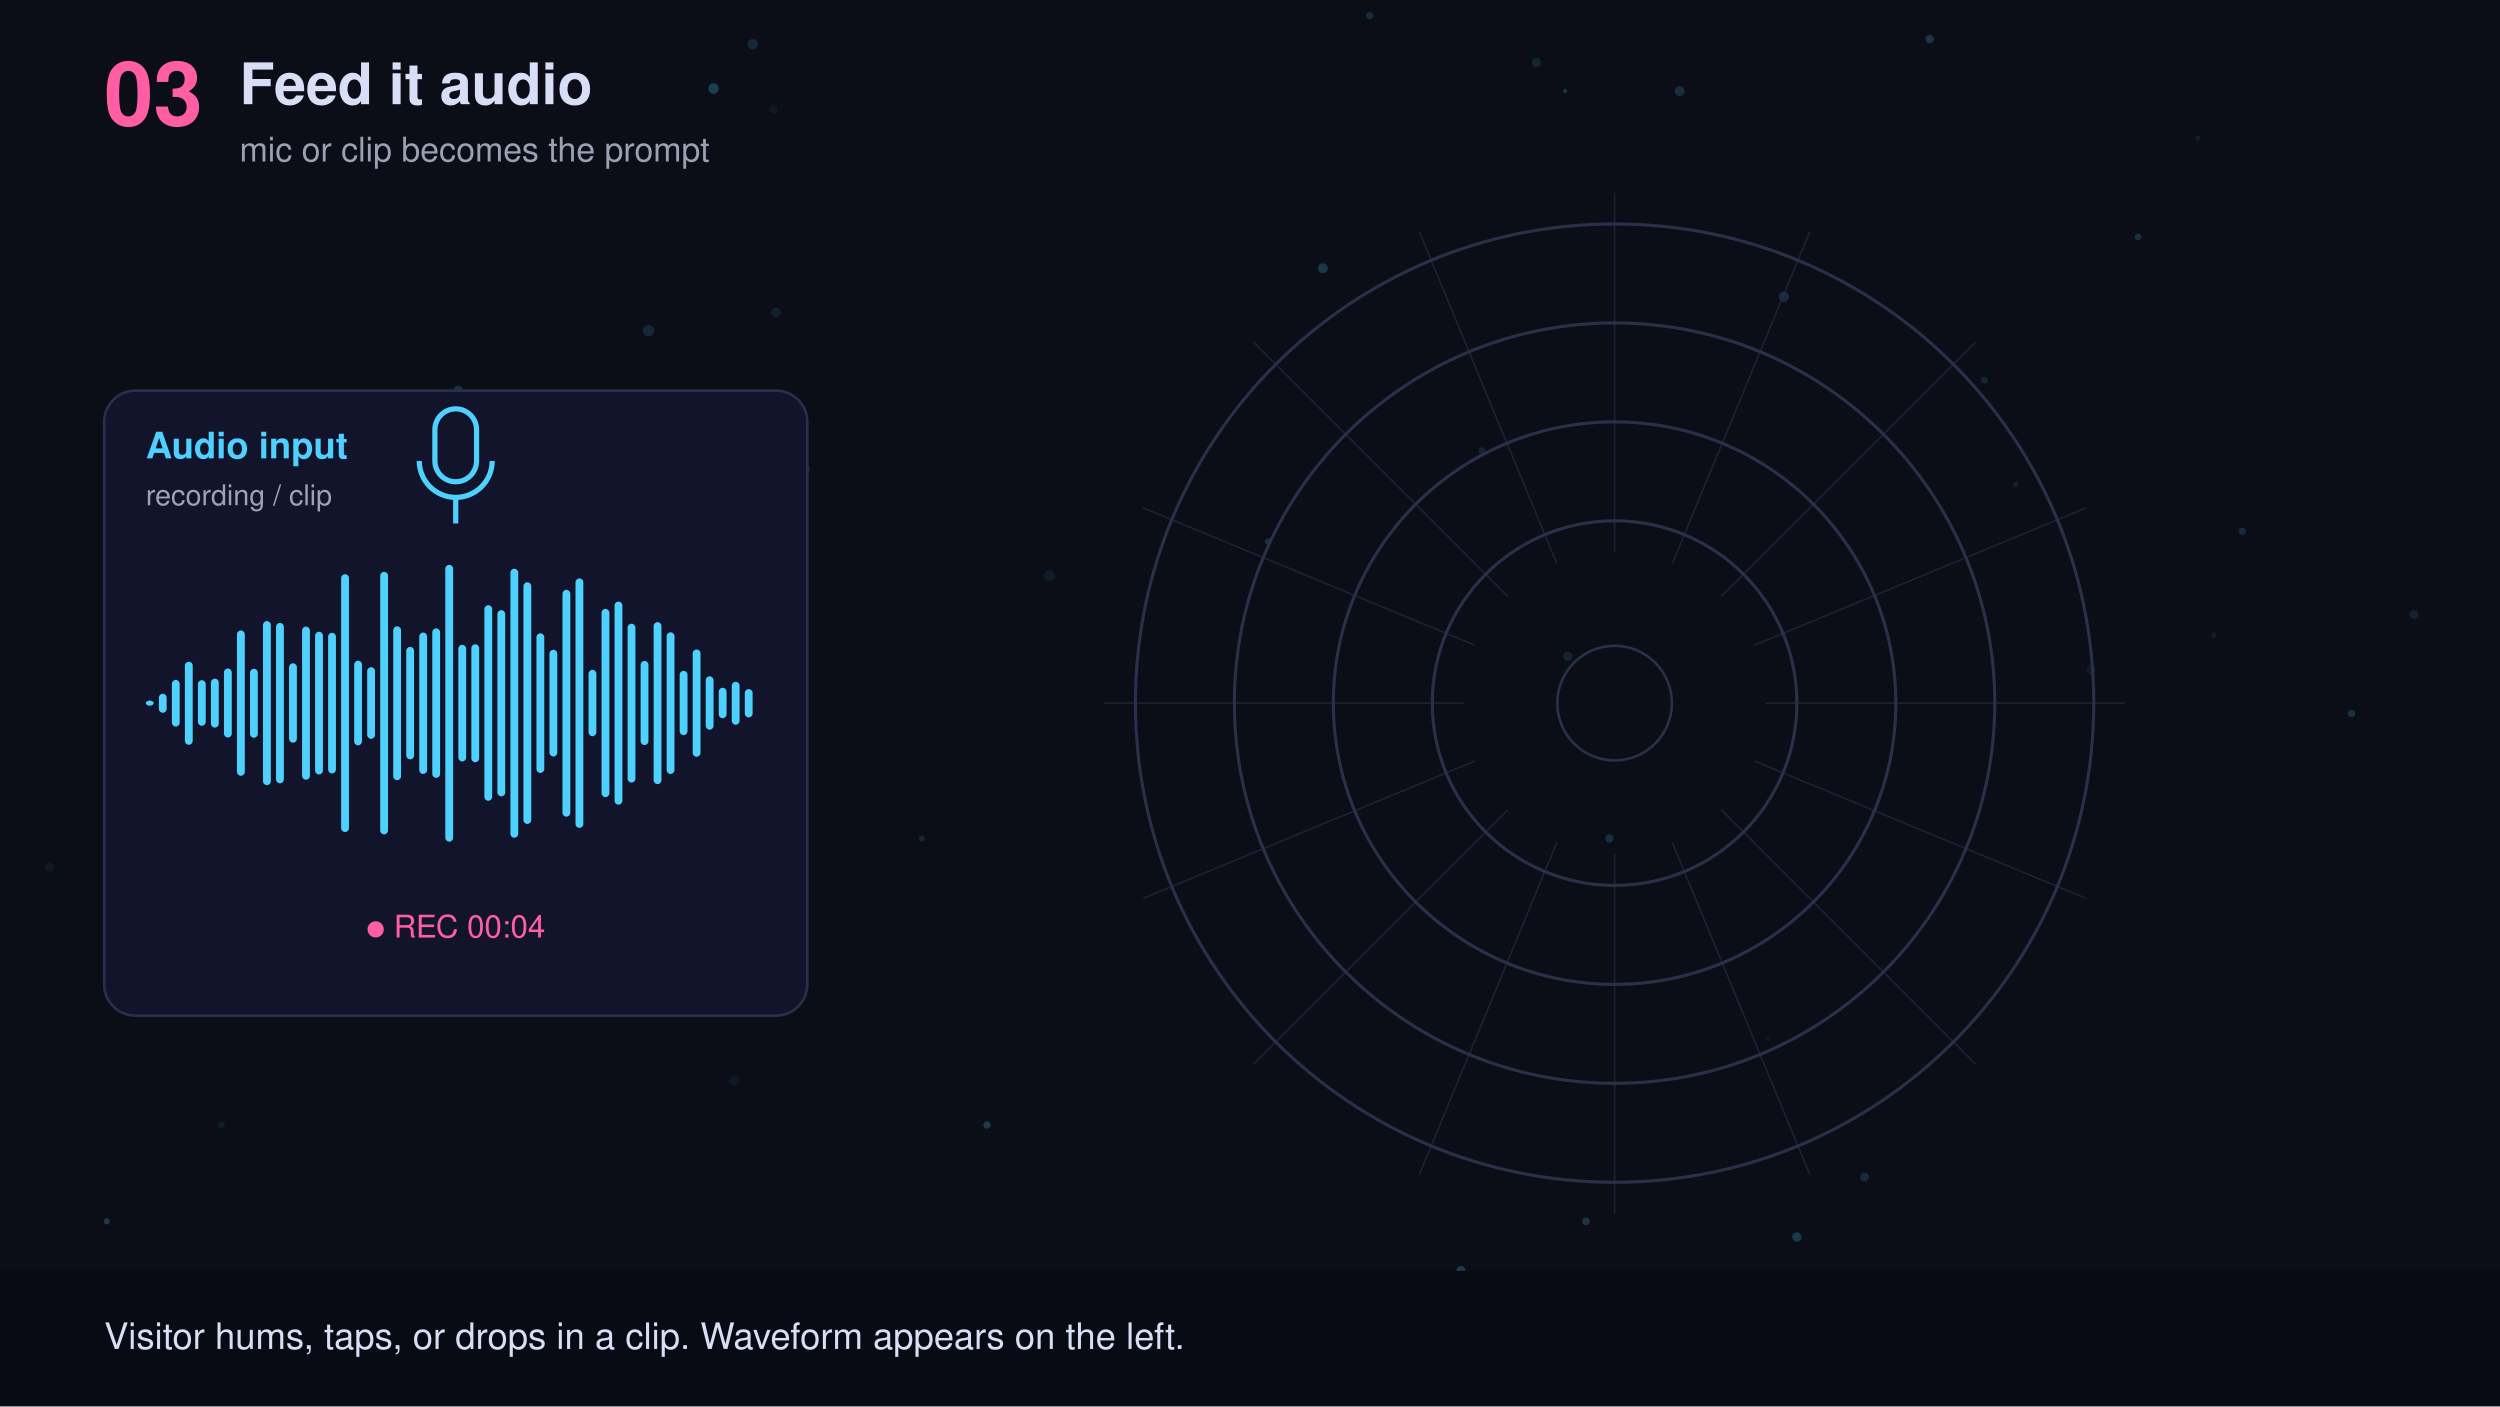
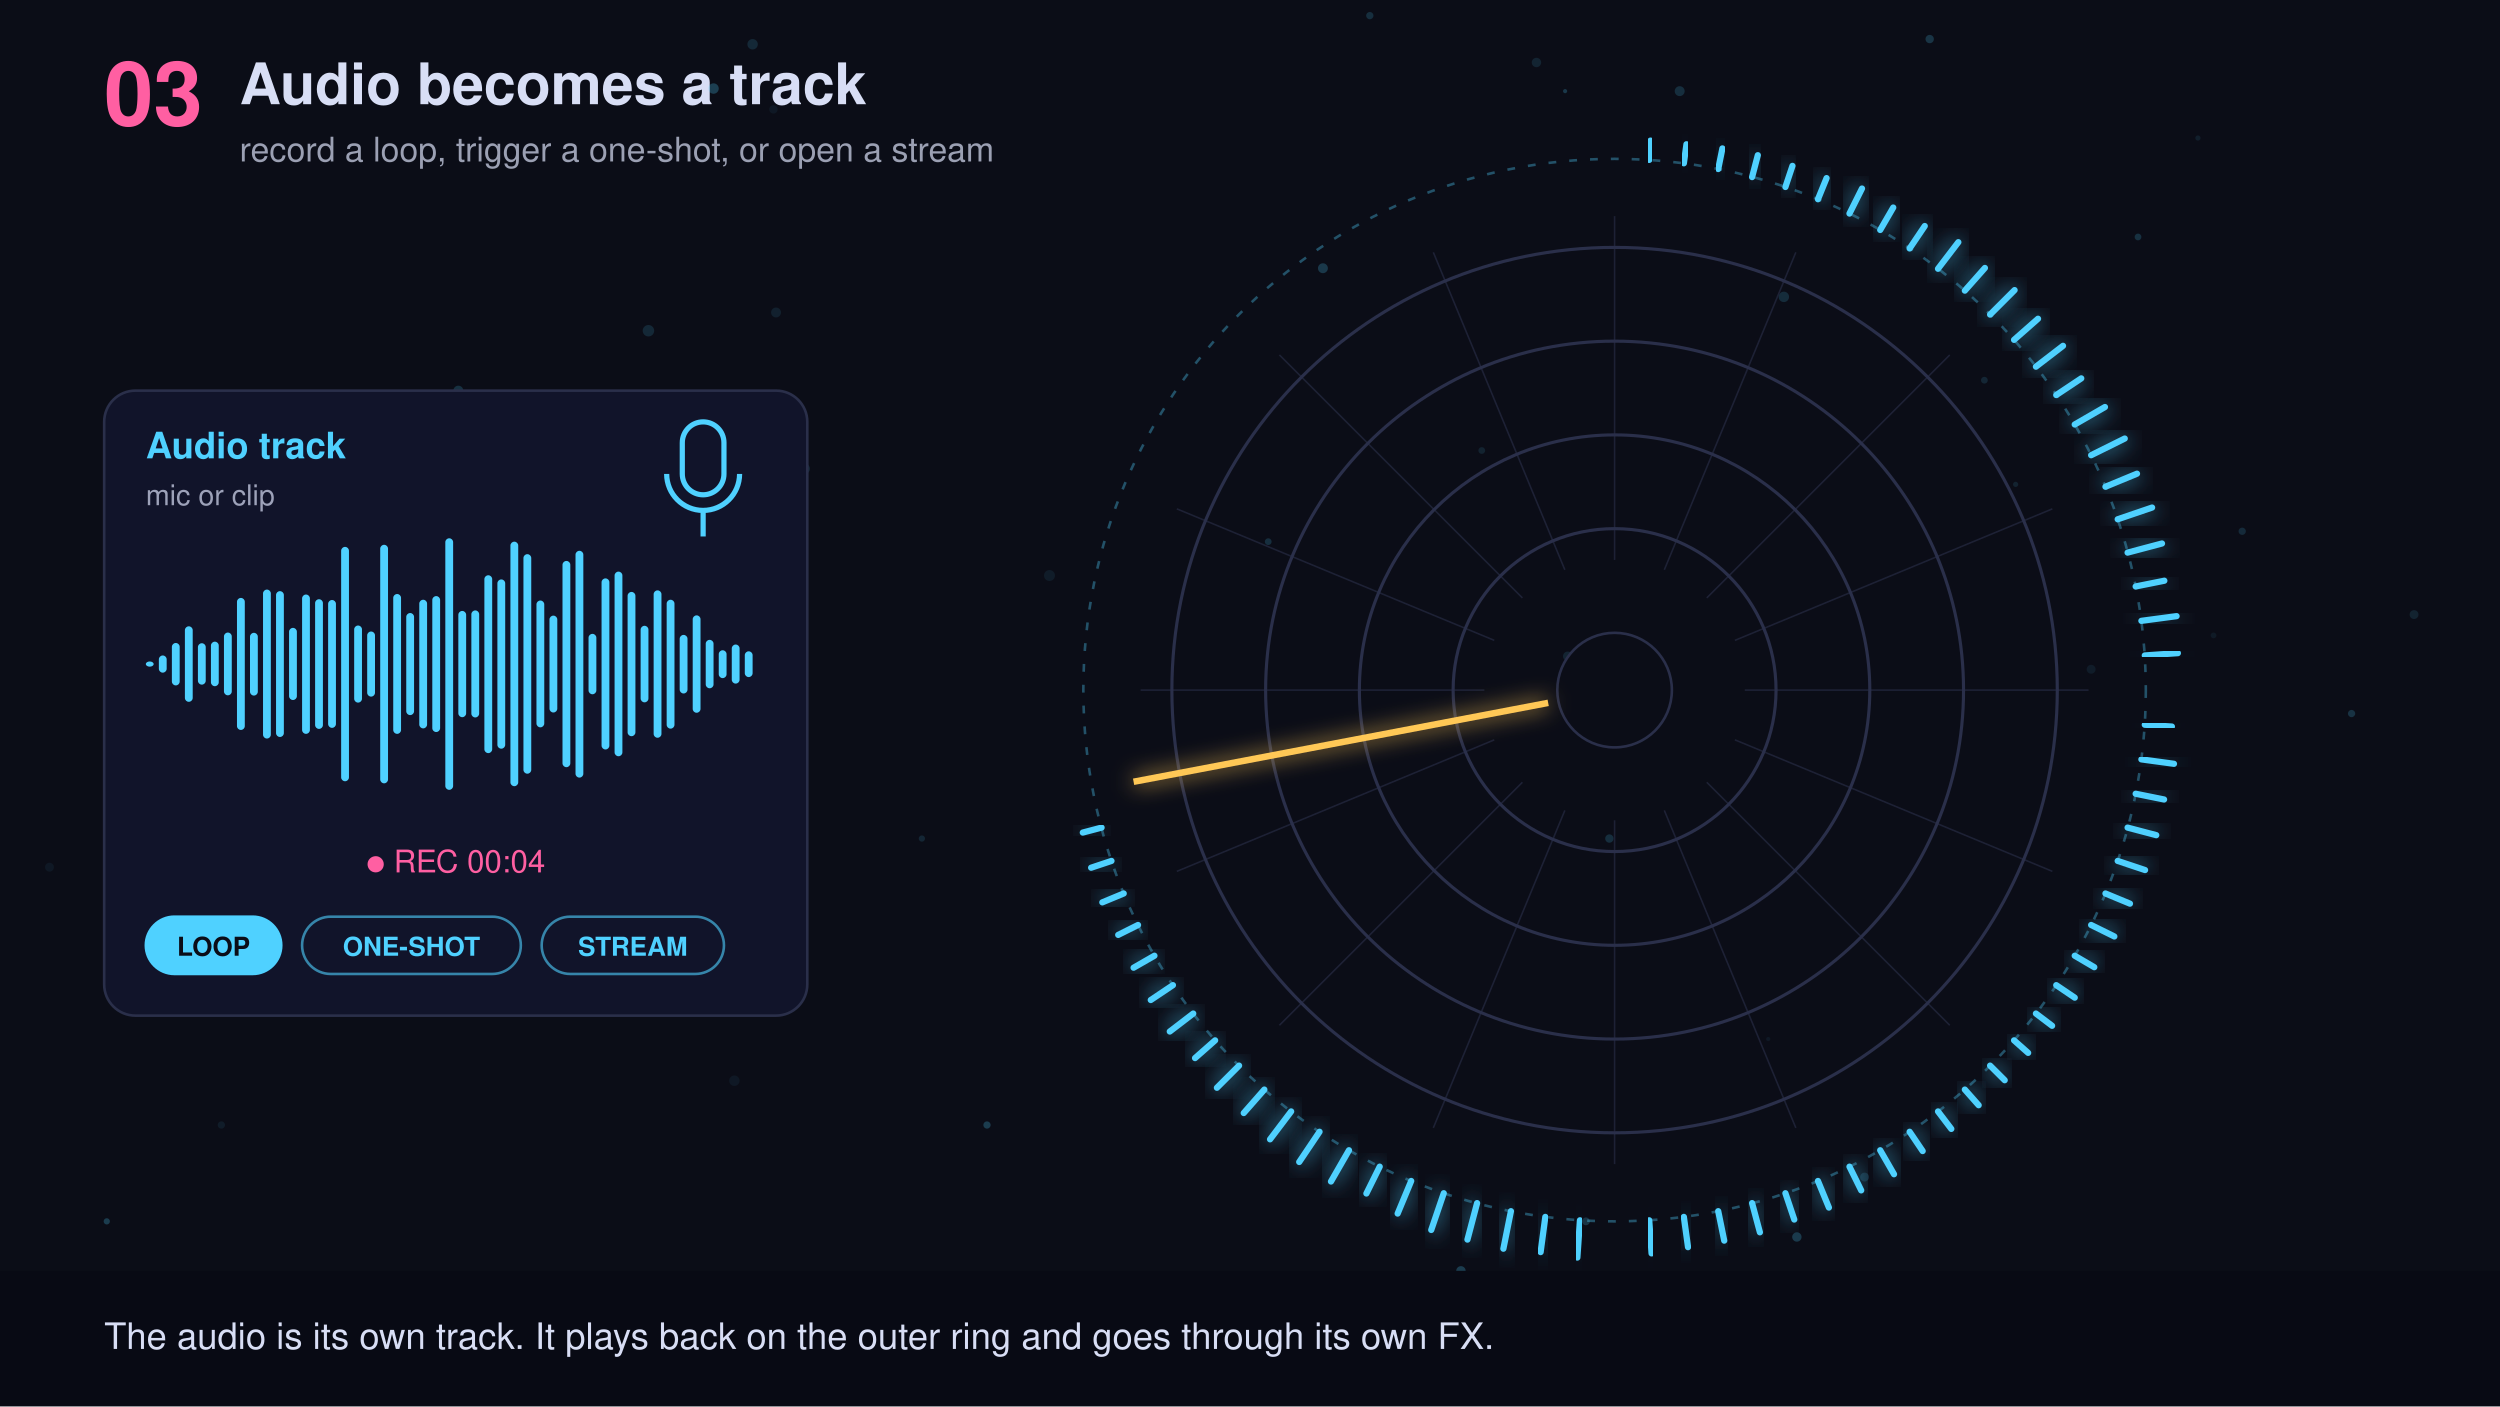
<svg xmlns="http://www.w3.org/2000/svg" viewBox="0 0 960 540" font-family="Helvetica, Arial, sans-serif">
  <defs>
    <filter id="g" x="-50%" y="-50%" width="200%" height="200%">
      <feGaussianBlur stdDeviation="4" result="b" />
      <feMerge>
        <feMergeNode in="b" />
        <feMergeNode in="SourceGraphic" />
      </feMerge>
    </filter>
    <marker id="a" markerWidth="8" markerHeight="8" refX="6" refY="4" orient="auto">
      <path d="M0,0 L8,4 L0,8 z" fill="#d8def5" />
    </marker>
  </defs>
  <rect width="960" height="540" fill="#0b0d17" />
  <text x="40" y="48" font-size="34" fill="#ff5fa2" text-anchor="start" font-weight="bold" opacity="1">03</text>
-   <text x="92" y="40" font-size="22" fill="#d8def5" text-anchor="start" font-weight="bold" opacity="1">Feed it audio</text>
-   <text x="92" y="62" font-size="13" fill="#d8def5" text-anchor="start" font-weight="normal" opacity="0.7">mic or clip becomes the prompt</text>
+   <text x="92" y="40" font-size="22" fill="#d8def5" text-anchor="start" font-weight="bold" opacity="1">Audio becomes a track</text>
+   <text x="92" y="62" font-size="13" fill="#d8def5" text-anchor="start" font-weight="normal" opacity="0.7">record a loop, trigger a one-shot, or open a stream</text>
  <circle cx="228" cy="294" r="1.3" fill="#4fd1ff" opacity="0.17" />
  <circle cx="601" cy="35" r="0.8" fill="#4fd1ff" opacity="0.22" />
  <circle cx="249" cy="127" r="2.2" fill="#4fd1ff" opacity="0.14" />
  <circle cx="803" cy="257" r="1.7" fill="#4fd1ff" opacity="0.08" />
  <circle cx="609" cy="469" r="1.5" fill="#4fd1ff" opacity="0.20" />
  <circle cx="645" cy="35" r="1.9" fill="#4fd1ff" opacity="0.17" />
  <circle cx="289" cy="17" r="2.0" fill="#4fd1ff" opacity="0.14" />
  <circle cx="690" cy="475" r="1.8" fill="#4fd1ff" opacity="0.23" />
  <circle cx="379" cy="432" r="1.4" fill="#4fd1ff" opacity="0.24" />
  <circle cx="844" cy="53" r="1.0" fill="#4fd1ff" opacity="0.09" />
  <circle cx="927" cy="236" r="1.7" fill="#4fd1ff" opacity="0.11" />
  <circle cx="487" cy="208" r="1.3" fill="#4fd1ff" opacity="0.17" />
  <circle cx="561" cy="488" r="1.8" fill="#4fd1ff" opacity="0.24" />
  <circle cx="822" cy="535" r="1.7" fill="#4fd1ff" opacity="0.08" />
  <circle cx="826" cy="521" r="2.1" fill="#4fd1ff" opacity="0.16" />
  <circle cx="685" cy="114" r="2.0" fill="#4fd1ff" opacity="0.16" />
  <circle cx="274" cy="34" r="2.0" fill="#4fd1ff" opacity="0.25" />
  <circle cx="85" cy="432" r="1.4" fill="#4fd1ff" opacity="0.08" />
  <circle cx="282" cy="415" r="2.0" fill="#4fd1ff" opacity="0.06" />
  <circle cx="590" cy="24" r="1.8" fill="#4fd1ff" opacity="0.12" />
  <circle cx="846" cy="530" r="1.5" fill="#4fd1ff" opacity="0.25" />
  <circle cx="297" cy="42" r="1.6" fill="#4fd1ff" opacity="0.06" />
  <circle cx="189" cy="220" r="1.7" fill="#4fd1ff" opacity="0.08" />
  <circle cx="41" cy="469" r="1.2" fill="#4fd1ff" opacity="0.24" />
  <circle cx="861" cy="204" r="1.4" fill="#4fd1ff" opacity="0.15" />
  <circle cx="618" cy="322" r="1.6" fill="#4fd1ff" opacity="0.17" />
  <circle cx="903" cy="274" r="1.4" fill="#4fd1ff" opacity="0.19" />
  <circle cx="228" cy="163" r="2.2" fill="#4fd1ff" opacity="0.15" />
  <circle cx="526" cy="6" r="1.4" fill="#4fd1ff" opacity="0.17" />
  <circle cx="19" cy="333" r="1.7" fill="#4fd1ff" opacity="0.06" />
  <circle cx="602" cy="252" r="1.8" fill="#4fd1ff" opacity="0.12" />
  <circle cx="679" cy="399" r="0.8" fill="#4fd1ff" opacity="0.06" />
  <circle cx="649" cy="520" r="1.2" fill="#4fd1ff" opacity="0.14" />
  <circle cx="569" cy="173" r="1.3" fill="#4fd1ff" opacity="0.11" />
  <circle cx="354" cy="322" r="1.2" fill="#4fd1ff" opacity="0.13" />
  <circle cx="741" cy="15" r="1.6" fill="#4fd1ff" opacity="0.20" />
  <circle cx="298" cy="120" r="1.9" fill="#4fd1ff" opacity="0.10" />
  <circle cx="180" cy="235" r="1.8" fill="#4fd1ff" opacity="0.07" />
  <circle cx="309" cy="180" r="2.0" fill="#4fd1ff" opacity="0.14" />
  <circle cx="821" cy="91" r="1.3" fill="#4fd1ff" opacity="0.18" />
  <circle cx="850" cy="244" r="1.1" fill="#4fd1ff" opacity="0.07" />
  <circle cx="508" cy="103" r="1.9" fill="#4fd1ff" opacity="0.22" />
  <circle cx="176" cy="150" r="1.9" fill="#4fd1ff" opacity="0.18" />
  <circle cx="774" cy="186" r="1.0" fill="#4fd1ff" opacity="0.11" />
  <circle cx="762" cy="146" r="1.3" fill="#4fd1ff" opacity="0.13" />
  <circle cx="403" cy="221" r="2.1" fill="#4fd1ff" opacity="0.08" />
  <circle cx="4" cy="509" r="2.0" fill="#4fd1ff" opacity="0.25" />
  <circle cx="417" cy="513" r="2.1" fill="#4fd1ff" opacity="0.09" />
  <circle cx="716" cy="452" r="1.7" fill="#4fd1ff" opacity="0.15" />
  <circle cx="277" cy="184" r="1.1" fill="#4fd1ff" opacity="0.06" />
-   <circle cx="620" cy="270" r="70" fill="none" stroke="#2a2f4a" stroke-width="1.2" opacity="1" />
-   <circle cx="620" cy="270" r="108" fill="none" stroke="#2a2f4a" stroke-width="1.2" opacity="1" />
-   <circle cx="620" cy="270" r="146" fill="none" stroke="#2a2f4a" stroke-width="1.2" opacity="1" />
-   <circle cx="620" cy="270" r="184" fill="none" stroke="#2a2f4a" stroke-width="1.2" opacity="1" />
-   <line x1="620.0" y1="212.0" x2="620.0" y2="74.0" stroke="#2a2f4a" stroke-width="0.6" opacity="0.6" />
-   <line x1="642.2" y1="216.4" x2="695.0" y2="88.9" stroke="#2a2f4a" stroke-width="0.6" opacity="0.6" />
-   <line x1="661.0" y1="229.0" x2="758.6" y2="131.4" stroke="#2a2f4a" stroke-width="0.6" opacity="0.6" />
-   <line x1="673.6" y1="247.8" x2="801.1" y2="195.0" stroke="#2a2f4a" stroke-width="0.6" opacity="0.6" />
-   <line x1="678.0" y1="270.0" x2="816.0" y2="270.0" stroke="#2a2f4a" stroke-width="0.6" opacity="0.6" />
-   <line x1="673.6" y1="292.2" x2="801.1" y2="345.0" stroke="#2a2f4a" stroke-width="0.6" opacity="0.6" />
-   <line x1="661.0" y1="311.0" x2="758.6" y2="408.6" stroke="#2a2f4a" stroke-width="0.6" opacity="0.6" />
-   <line x1="642.2" y1="323.6" x2="695.0" y2="451.1" stroke="#2a2f4a" stroke-width="0.6" opacity="0.6" />
-   <line x1="620.0" y1="328.0" x2="620.0" y2="466.0" stroke="#2a2f4a" stroke-width="0.6" opacity="0.6" />
-   <line x1="597.8" y1="323.6" x2="545.0" y2="451.1" stroke="#2a2f4a" stroke-width="0.6" opacity="0.6" />
-   <line x1="579.0" y1="311.0" x2="481.4" y2="408.6" stroke="#2a2f4a" stroke-width="0.6" opacity="0.6" />
-   <line x1="566.4" y1="292.2" x2="438.9" y2="345.0" stroke="#2a2f4a" stroke-width="0.6" opacity="0.6" />
-   <line x1="562.0" y1="270.0" x2="424.0" y2="270.0" stroke="#2a2f4a" stroke-width="0.6" opacity="0.6" />
-   <line x1="566.4" y1="247.8" x2="438.9" y2="195.0" stroke="#2a2f4a" stroke-width="0.6" opacity="0.6" />
-   <line x1="579.0" y1="229.0" x2="481.4" y2="131.4" stroke="#2a2f4a" stroke-width="0.6" opacity="0.6" />
-   <line x1="597.8" y1="216.4" x2="545.0" y2="88.9" stroke="#2a2f4a" stroke-width="0.6" opacity="0.6" />
-   <circle cx="620" cy="270" r="22" fill="#0b0d17" stroke="#2a2f4a" />
+   <circle cx="620" cy="265" r="62" fill="none" stroke="#2a2f4a" stroke-width="1.2" opacity="1" />
+   <circle cx="620" cy="265" r="98" fill="none" stroke="#2a2f4a" stroke-width="1.2" opacity="1" />
+   <circle cx="620" cy="265" r="134" fill="none" stroke="#2a2f4a" stroke-width="1.2" opacity="1" />
+   <circle cx="620" cy="265" r="170" fill="none" stroke="#2a2f4a" stroke-width="1.2" opacity="1" />
+   <line x1="620.0" y1="215.0" x2="620.0" y2="83.0" stroke="#2a2f4a" stroke-width="0.6" opacity="0.6" />
+   <line x1="639.1" y1="218.8" x2="689.6" y2="96.9" stroke="#2a2f4a" stroke-width="0.6" opacity="0.6" />
+   <line x1="655.4" y1="229.6" x2="748.7" y2="136.3" stroke="#2a2f4a" stroke-width="0.6" opacity="0.6" />
+   <line x1="666.2" y1="245.9" x2="788.1" y2="195.4" stroke="#2a2f4a" stroke-width="0.6" opacity="0.6" />
+   <line x1="670.0" y1="265.0" x2="802.0" y2="265.0" stroke="#2a2f4a" stroke-width="0.6" opacity="0.6" />
+   <line x1="666.2" y1="284.1" x2="788.1" y2="334.6" stroke="#2a2f4a" stroke-width="0.6" opacity="0.6" />
+   <line x1="655.4" y1="300.4" x2="748.7" y2="393.7" stroke="#2a2f4a" stroke-width="0.6" opacity="0.6" />
+   <line x1="639.1" y1="311.2" x2="689.6" y2="433.1" stroke="#2a2f4a" stroke-width="0.6" opacity="0.6" />
+   <line x1="620.0" y1="315.0" x2="620.0" y2="447.0" stroke="#2a2f4a" stroke-width="0.6" opacity="0.6" />
+   <line x1="600.9" y1="311.2" x2="550.4" y2="433.1" stroke="#2a2f4a" stroke-width="0.6" opacity="0.6" />
+   <line x1="584.6" y1="300.4" x2="491.3" y2="393.7" stroke="#2a2f4a" stroke-width="0.6" opacity="0.6" />
+   <line x1="573.8" y1="284.1" x2="451.9" y2="334.6" stroke="#2a2f4a" stroke-width="0.6" opacity="0.6" />
+   <line x1="570.0" y1="265.0" x2="438.0" y2="265.0" stroke="#2a2f4a" stroke-width="0.6" opacity="0.6" />
+   <line x1="573.8" y1="245.9" x2="451.9" y2="195.4" stroke="#2a2f4a" stroke-width="0.6" opacity="0.6" />
+   <line x1="584.6" y1="229.6" x2="491.3" y2="136.3" stroke="#2a2f4a" stroke-width="0.6" opacity="0.6" />
+   <line x1="600.9" y1="218.8" x2="550.4" y2="96.9" stroke="#2a2f4a" stroke-width="0.6" opacity="0.6" />
+   <circle cx="620" cy="265" r="204" fill="none" stroke="#4fd1ff" stroke-width="1" stroke-dasharray="3 5" opacity="0.35" />
+   <circle cx="620" cy="265" r="22" fill="#0b0d17" stroke="#2a2f4a" />
+   <line x1="620.0" y1="61.0" x2="620.0" y2="53.1" stroke="#4fd1ff" stroke-width="2.4" stroke-linecap="round" opacity="1.00" filter="url(#g)" />
+   <line x1="633.3" y1="61.4" x2="633.8" y2="54.0" stroke="#4fd1ff" stroke-width="2.4" stroke-linecap="round" opacity="1.00" filter="url(#g)" />
+   <line x1="646.6" y1="62.7" x2="647.6" y2="55.4" stroke="#4fd1ff" stroke-width="2.4" stroke-linecap="round" opacity="1.00" filter="url(#g)" />
+   <line x1="659.8" y1="64.9" x2="661.4" y2="57.0" stroke="#4fd1ff" stroke-width="2.4" stroke-linecap="round" opacity="1.00" filter="url(#g)" />
+   <line x1="672.8" y1="68.0" x2="675.0" y2="59.6" stroke="#4fd1ff" stroke-width="2.4" stroke-linecap="round" opacity="1.00" filter="url(#g)" />
+   <line x1="685.6" y1="71.8" x2="688.3" y2="63.7" stroke="#4fd1ff" stroke-width="2.4" stroke-linecap="round" opacity="1.00" filter="url(#g)" />
+   <line x1="698.1" y1="76.5" x2="701.4" y2="68.4" stroke="#4fd1ff" stroke-width="2.4" stroke-linecap="round" opacity="1.00" filter="url(#g)" />
+   <line x1="710.2" y1="82.0" x2="715.0" y2="72.4" stroke="#4fd1ff" stroke-width="2.4" stroke-linecap="round" opacity="1.00" filter="url(#g)" />
+   <line x1="722.0" y1="88.3" x2="727.0" y2="79.7" stroke="#4fd1ff" stroke-width="2.4" stroke-linecap="round" opacity="1.00" filter="url(#g)" />
+   <line x1="733.3" y1="95.4" x2="739.1" y2="86.8" stroke="#4fd1ff" stroke-width="2.4" stroke-linecap="round" opacity="1.00" filter="url(#g)" />
+   <line x1="744.2" y1="103.2" x2="752.0" y2="93.0" stroke="#4fd1ff" stroke-width="2.4" stroke-linecap="round" opacity="1.00" filter="url(#g)" />
+   <line x1="754.5" y1="111.6" x2="762.2" y2="102.9" stroke="#4fd1ff" stroke-width="2.4" stroke-linecap="round" opacity="1.00" filter="url(#g)" />
+   <line x1="764.2" y1="120.8" x2="773.6" y2="111.4" stroke="#4fd1ff" stroke-width="2.4" stroke-linecap="round" opacity="1.00" filter="url(#g)" />
+   <line x1="773.4" y1="130.5" x2="782.6" y2="122.4" stroke="#4fd1ff" stroke-width="2.4" stroke-linecap="round" opacity="1.00" filter="url(#g)" />
+   <line x1="781.8" y1="140.8" x2="792.2" y2="132.8" stroke="#4fd1ff" stroke-width="2.4" stroke-linecap="round" opacity="1.00" filter="url(#g)" />
+   <line x1="789.6" y1="151.7" x2="799.2" y2="145.3" stroke="#4fd1ff" stroke-width="2.4" stroke-linecap="round" opacity="1.00" filter="url(#g)" />
+   <line x1="796.7" y1="163.0" x2="808.3" y2="156.3" stroke="#4fd1ff" stroke-width="2.4" stroke-linecap="round" opacity="1.00" filter="url(#g)" />
+   <line x1="803.0" y1="174.8" x2="815.9" y2="168.4" stroke="#4fd1ff" stroke-width="2.4" stroke-linecap="round" opacity="1.00" filter="url(#g)" />
+   <line x1="808.5" y1="186.9" x2="820.6" y2="181.9" stroke="#4fd1ff" stroke-width="2.4" stroke-linecap="round" opacity="1.00" filter="url(#g)" />
+   <line x1="813.2" y1="199.4" x2="826.4" y2="194.9" stroke="#4fd1ff" stroke-width="2.4" stroke-linecap="round" opacity="1.00" filter="url(#g)" />
+   <line x1="817.0" y1="212.2" x2="830.2" y2="208.7" stroke="#4fd1ff" stroke-width="2.4" stroke-linecap="round" opacity="1.00" filter="url(#g)" />
+   <line x1="820.1" y1="225.2" x2="831.1" y2="223.0" stroke="#4fd1ff" stroke-width="2.4" stroke-linecap="round" opacity="1.00" filter="url(#g)" />
+   <line x1="822.3" y1="238.4" x2="835.8" y2="236.6" stroke="#4fd1ff" stroke-width="2.4" stroke-linecap="round" opacity="1.00" filter="url(#g)" />
+   <line x1="823.6" y1="251.7" x2="836.3" y2="250.8" stroke="#4fd1ff" stroke-width="2.4" stroke-linecap="round" opacity="1.00" filter="url(#g)" />
+   <line x1="824.0" y1="265.0" x2="835.6" y2="265.0" stroke="#4fd1ff" stroke-width="2.4" stroke-linecap="round" opacity="1.00" filter="url(#g)" />
+   <line x1="823.6" y1="278.3" x2="834.0" y2="279.0" stroke="#4fd1ff" stroke-width="2.4" stroke-linecap="round" opacity="1.00" filter="url(#g)" />
+   <line x1="822.3" y1="291.6" x2="834.8" y2="293.3" stroke="#4fd1ff" stroke-width="2.4" stroke-linecap="round" opacity="1.00" filter="url(#g)" />
+   <line x1="820.1" y1="304.8" x2="831.0" y2="307.0" stroke="#4fd1ff" stroke-width="2.4" stroke-linecap="round" opacity="1.00" filter="url(#g)" />
+   <line x1="817.0" y1="317.8" x2="828.0" y2="320.7" stroke="#4fd1ff" stroke-width="2.4" stroke-linecap="round" opacity="1.00" filter="url(#g)" />
+   <line x1="813.2" y1="330.6" x2="823.7" y2="334.1" stroke="#4fd1ff" stroke-width="2.4" stroke-linecap="round" opacity="1.00" filter="url(#g)" />
+   <line x1="808.5" y1="343.1" x2="817.9" y2="347.0" stroke="#4fd1ff" stroke-width="2.4" stroke-linecap="round" opacity="1.00" filter="url(#g)" />
+   <line x1="803.0" y1="355.2" x2="811.9" y2="359.6" stroke="#4fd1ff" stroke-width="2.4" stroke-linecap="round" opacity="1.00" filter="url(#g)" />
+   <line x1="796.7" y1="367.0" x2="804.2" y2="371.4" stroke="#4fd1ff" stroke-width="2.4" stroke-linecap="round" opacity="1.00" filter="url(#g)" />
+   <line x1="789.6" y1="378.3" x2="796.7" y2="383.1" stroke="#4fd1ff" stroke-width="2.4" stroke-linecap="round" opacity="1.00" filter="url(#g)" />
+   <line x1="781.8" y1="389.2" x2="788.0" y2="393.9" stroke="#4fd1ff" stroke-width="2.4" stroke-linecap="round" opacity="1.00" filter="url(#g)" />
+   <line x1="773.4" y1="399.5" x2="778.8" y2="404.3" stroke="#4fd1ff" stroke-width="2.4" stroke-linecap="round" opacity="1.00" filter="url(#g)" />
+   <line x1="764.2" y1="409.2" x2="769.8" y2="414.8" stroke="#4fd1ff" stroke-width="2.4" stroke-linecap="round" opacity="1.00" filter="url(#g)" />
+   <line x1="754.5" y1="418.4" x2="759.8" y2="424.4" stroke="#4fd1ff" stroke-width="2.4" stroke-linecap="round" opacity="1.00" filter="url(#g)" />
+   <line x1="744.2" y1="426.8" x2="749.3" y2="433.5" stroke="#4fd1ff" stroke-width="2.4" stroke-linecap="round" opacity="1.00" filter="url(#g)" />
+   <line x1="733.3" y1="434.6" x2="738.3" y2="442.0" stroke="#4fd1ff" stroke-width="2.4" stroke-linecap="round" opacity="1.00" filter="url(#g)" />
+   <line x1="722.0" y1="441.7" x2="727.3" y2="450.9" stroke="#4fd1ff" stroke-width="2.4" stroke-linecap="round" opacity="1.00" filter="url(#g)" />
+   <line x1="710.2" y1="448.0" x2="714.7" y2="457.1" stroke="#4fd1ff" stroke-width="2.4" stroke-linecap="round" opacity="1.00" filter="url(#g)" />
+   <line x1="698.1" y1="453.5" x2="702.3" y2="463.7" stroke="#4fd1ff" stroke-width="2.4" stroke-linecap="round" opacity="1.00" filter="url(#g)" />
+   <line x1="685.6" y1="458.2" x2="689.0" y2="468.3" stroke="#4fd1ff" stroke-width="2.4" stroke-linecap="round" opacity="1.00" filter="url(#g)" />
+   <line x1="672.8" y1="462.0" x2="675.8" y2="473.2" stroke="#4fd1ff" stroke-width="2.4" stroke-linecap="round" opacity="1.00" filter="url(#g)" />
+   <line x1="659.8" y1="465.1" x2="662.1" y2="476.4" stroke="#4fd1ff" stroke-width="2.4" stroke-linecap="round" opacity="1.00" filter="url(#g)" />
+   <line x1="646.6" y1="467.3" x2="648.2" y2="478.9" stroke="#4fd1ff" stroke-width="2.4" stroke-linecap="round" opacity="1.00" filter="url(#g)" />
+   <line x1="633.3" y1="468.6" x2="634.2" y2="481.3" stroke="#4fd1ff" stroke-width="2.4" stroke-linecap="round" opacity="1.00" filter="url(#g)" />
+   <line x1="620.0" y1="469.0" x2="620.0" y2="482.0" stroke="#4fd1ff" stroke-width="2.4" stroke-linecap="round" opacity="1.00" filter="url(#g)" />
+   <line x1="606.7" y1="468.6" x2="605.7" y2="482.9" stroke="#4fd1ff" stroke-width="2.4" stroke-linecap="round" opacity="1.00" filter="url(#g)" />
+   <line x1="593.4" y1="467.3" x2="591.6" y2="480.8" stroke="#4fd1ff" stroke-width="2.4" stroke-linecap="round" opacity="1.00" filter="url(#g)" />
+   <line x1="580.2" y1="465.1" x2="577.3" y2="479.5" stroke="#4fd1ff" stroke-width="2.4" stroke-linecap="round" opacity="1.00" filter="url(#g)" />
+   <line x1="567.2" y1="462.0" x2="563.5" y2="476.0" stroke="#4fd1ff" stroke-width="2.4" stroke-linecap="round" opacity="1.00" filter="url(#g)" />
+   <line x1="554.4" y1="458.2" x2="549.6" y2="472.3" stroke="#4fd1ff" stroke-width="2.4" stroke-linecap="round" opacity="1.00" filter="url(#g)" />
+   <line x1="541.9" y1="453.5" x2="536.7" y2="466.0" stroke="#4fd1ff" stroke-width="2.4" stroke-linecap="round" opacity="1.00" filter="url(#g)" />
+   <line x1="529.8" y1="448.0" x2="524.7" y2="458.3" stroke="#4fd1ff" stroke-width="2.4" stroke-linecap="round" opacity="1.00" filter="url(#g)" />
+   <line x1="518.0" y1="441.7" x2="511.1" y2="453.7" stroke="#4fd1ff" stroke-width="2.4" stroke-linecap="round" opacity="1.00" filter="url(#g)" />
+   <line x1="506.7" y1="434.6" x2="498.9" y2="446.2" stroke="#4fd1ff" stroke-width="2.4" stroke-linecap="round" opacity="1.00" filter="url(#g)" />
+   <line x1="495.8" y1="426.8" x2="487.7" y2="437.5" stroke="#4fd1ff" stroke-width="2.4" stroke-linecap="round" opacity="1.00" filter="url(#g)" />
+   <line x1="485.5" y1="418.4" x2="477.6" y2="427.4" stroke="#4fd1ff" stroke-width="2.4" stroke-linecap="round" opacity="1.00" filter="url(#g)" />
+   <line x1="475.8" y1="409.2" x2="467.3" y2="417.7" stroke="#4fd1ff" stroke-width="2.4" stroke-linecap="round" opacity="1.00" filter="url(#g)" />
+   <line x1="466.6" y1="399.5" x2="458.9" y2="406.3" stroke="#4fd1ff" stroke-width="2.4" stroke-linecap="round" opacity="1.00" filter="url(#g)" />
+   <line x1="458.2" y1="389.2" x2="449.2" y2="396.1" stroke="#4fd1ff" stroke-width="2.4" stroke-linecap="round" opacity="1.00" filter="url(#g)" />
+   <line x1="450.4" y1="378.3" x2="441.9" y2="384.0" stroke="#4fd1ff" stroke-width="2.4" stroke-linecap="round" opacity="1.00" filter="url(#g)" />
+   <line x1="443.3" y1="367.0" x2="435.3" y2="371.6" stroke="#4fd1ff" stroke-width="2.4" stroke-linecap="round" opacity="1.00" filter="url(#g)" />
+   <line x1="437.0" y1="355.2" x2="429.4" y2="359.0" stroke="#4fd1ff" stroke-width="2.4" stroke-linecap="round" opacity="1.00" filter="url(#g)" />
+   <line x1="431.5" y1="343.1" x2="423.3" y2="346.5" stroke="#4fd1ff" stroke-width="2.4" stroke-linecap="round" opacity="1.00" filter="url(#g)" />
+   <line x1="426.8" y1="330.6" x2="419.0" y2="333.2" stroke="#4fd1ff" stroke-width="2.4" stroke-linecap="round" opacity="1.00" filter="url(#g)" />
+   <line x1="423.0" y1="317.8" x2="415.8" y2="319.7" stroke="#4fd1ff" stroke-width="2.4" stroke-linecap="round" opacity="1.00" filter="url(#g)" />
+   <line x1="594.5" y1="269.9" x2="435.3" y2="300.2" stroke="#ffc857" stroke-width="2.5" filter="url(#g)" />
  <rect x="40" y="150" width="270" height="240" rx="12" fill="#11142a" stroke="#2a2f4a" />
-   <text x="56" y="176" font-size="14" fill="#4fd1ff" text-anchor="start" font-weight="bold" opacity="1">Audio input</text>
-   <text x="56" y="194" font-size="11" fill="#d8def5" text-anchor="start" font-weight="normal" opacity="0.7">recording / clip</text>
-   <rect x="56" y="269.0" width="3" height="2.0" rx="1.5" fill="#4fd1ff" opacity="1" />
-   <rect x="61" y="266.4" width="3" height="7.3" rx="1.5" fill="#4fd1ff" opacity="1" />
-   <rect x="66" y="261.1" width="3" height="17.9" rx="1.5" fill="#4fd1ff" opacity="1" />
-   <rect x="71" y="254.1" width="3" height="31.9" rx="1.5" fill="#4fd1ff" opacity="1" />
-   <rect x="76" y="261.2" width="3" height="17.5" rx="1.5" fill="#4fd1ff" opacity="1" />
-   <rect x="81" y="260.6" width="3" height="18.8" rx="1.5" fill="#4fd1ff" opacity="1" />
-   <rect x="86" y="256.7" width="3" height="26.5" rx="1.5" fill="#4fd1ff" opacity="1" />
-   <rect x="91" y="242.1" width="3" height="55.8" rx="1.5" fill="#4fd1ff" opacity="1" />
-   <rect x="96" y="256.8" width="3" height="26.5" rx="1.5" fill="#4fd1ff" opacity="1" />
-   <rect x="101" y="238.5" width="3" height="63.0" rx="1.5" fill="#4fd1ff" opacity="1" />
-   <rect x="106" y="239.2" width="3" height="61.6" rx="1.5" fill="#4fd1ff" opacity="1" />
-   <rect x="111" y="254.7" width="3" height="30.5" rx="1.5" fill="#4fd1ff" opacity="1" />
-   <rect x="116" y="240.6" width="3" height="58.8" rx="1.5" fill="#4fd1ff" opacity="1" />
-   <rect x="121" y="242.6" width="3" height="54.8" rx="1.5" fill="#4fd1ff" opacity="1" />
-   <rect x="126" y="243.0" width="3" height="54.0" rx="1.5" fill="#4fd1ff" opacity="1" />
-   <rect x="131" y="220.5" width="3" height="99.0" rx="1.5" fill="#4fd1ff" opacity="1" />
-   <rect x="136" y="253.7" width="3" height="32.5" rx="1.5" fill="#4fd1ff" opacity="1" />
-   <rect x="141" y="256.2" width="3" height="27.5" rx="1.5" fill="#4fd1ff" opacity="1" />
-   <rect x="146" y="219.6" width="3" height="100.8" rx="1.5" fill="#4fd1ff" opacity="1" />
-   <rect x="151" y="240.5" width="3" height="59.1" rx="1.5" fill="#4fd1ff" opacity="1" />
-   <rect x="156" y="248.4" width="3" height="43.2" rx="1.5" fill="#4fd1ff" opacity="1" />
-   <rect x="161" y="242.9" width="3" height="54.3" rx="1.5" fill="#4fd1ff" opacity="1" />
-   <rect x="166" y="241.3" width="3" height="57.4" rx="1.5" fill="#4fd1ff" opacity="1" />
-   <rect x="171" y="216.9" width="3" height="106.3" rx="1.5" fill="#4fd1ff" opacity="1" />
-   <rect x="176" y="247.6" width="3" height="44.8" rx="1.5" fill="#4fd1ff" opacity="1" />
-   <rect x="181" y="247.4" width="3" height="45.3" rx="1.5" fill="#4fd1ff" opacity="1" />
-   <rect x="186" y="232.4" width="3" height="75.1" rx="1.5" fill="#4fd1ff" opacity="1" />
-   <rect x="191" y="234.3" width="3" height="71.5" rx="1.5" fill="#4fd1ff" opacity="1" />
-   <rect x="196" y="218.4" width="3" height="103.3" rx="1.5" fill="#4fd1ff" opacity="1" />
-   <rect x="201" y="223.6" width="3" height="92.8" rx="1.5" fill="#4fd1ff" opacity="1" />
-   <rect x="206" y="243.2" width="3" height="53.6" rx="1.5" fill="#4fd1ff" opacity="1" />
-   <rect x="211" y="249.5" width="3" height="41.0" rx="1.5" fill="#4fd1ff" opacity="1" />
-   <rect x="216" y="226.5" width="3" height="87.1" rx="1.5" fill="#4fd1ff" opacity="1" />
-   <rect x="221" y="222.1" width="3" height="95.8" rx="1.5" fill="#4fd1ff" opacity="1" />
-   <rect x="226" y="257.2" width="3" height="25.5" rx="1.5" fill="#4fd1ff" opacity="1" />
-   <rect x="231" y="233.8" width="3" height="72.3" rx="1.5" fill="#4fd1ff" opacity="1" />
-   <rect x="236" y="231.0" width="3" height="78.0" rx="1.5" fill="#4fd1ff" opacity="1" />
-   <rect x="241" y="239.5" width="3" height="61.0" rx="1.5" fill="#4fd1ff" opacity="1" />
-   <rect x="246" y="253.8" width="3" height="32.3" rx="1.5" fill="#4fd1ff" opacity="1" />
-   <rect x="251" y="238.9" width="3" height="62.2" rx="1.5" fill="#4fd1ff" opacity="1" />
-   <rect x="256" y="242.8" width="3" height="54.4" rx="1.5" fill="#4fd1ff" opacity="1" />
-   <rect x="261" y="257.6" width="3" height="24.7" rx="1.5" fill="#4fd1ff" opacity="1" />
-   <rect x="266" y="249.4" width="3" height="41.2" rx="1.5" fill="#4fd1ff" opacity="1" />
-   <rect x="271" y="259.7" width="3" height="20.5" rx="1.5" fill="#4fd1ff" opacity="1" />
-   <rect x="276" y="264.1" width="3" height="11.7" rx="1.5" fill="#4fd1ff" opacity="1" />
-   <rect x="281" y="261.8" width="3" height="16.5" rx="1.5" fill="#4fd1ff" opacity="1" />
-   <rect x="286" y="264.6" width="3" height="10.9" rx="1.5" fill="#4fd1ff" opacity="1" />
-   <rect x="167" y="157" width="16" height="28" rx="8" fill="none" stroke="#4fd1ff" stroke-width="2" />
-   <path d="M161,177 a14,14 0 0 0 28,0 M175,191 v10" fill="none" stroke="#4fd1ff" stroke-width="2" />
-   <text x="175" y="360" font-size="12" fill="#ff5fa2" text-anchor="middle" font-weight="normal" opacity="1">● REC 00:04</text>
+   <text x="56" y="176" font-size="14" fill="#4fd1ff" text-anchor="start" font-weight="bold" opacity="1">Audio track</text>
+   <text x="56" y="194" font-size="11" fill="#d8def5" text-anchor="start" font-weight="normal" opacity="0.7">mic or clip</text>
+   <rect x="56" y="254.0" width="3" height="2.0" rx="1.5" fill="#4fd1ff" opacity="1" />
+   <rect x="61" y="251.7" width="3" height="6.6" rx="1.5" fill="#4fd1ff" opacity="1" />
+   <rect x="66" y="246.9" width="3" height="16.3" rx="1.5" fill="#4fd1ff" opacity="1" />
+   <rect x="71" y="240.5" width="3" height="29.0" rx="1.5" fill="#4fd1ff" opacity="1" />
+   <rect x="76" y="247.0" width="3" height="15.9" rx="1.5" fill="#4fd1ff" opacity="1" />
+   <rect x="81" y="246.4" width="3" height="17.1" rx="1.5" fill="#4fd1ff" opacity="1" />
+   <rect x="86" y="242.9" width="3" height="24.1" rx="1.5" fill="#4fd1ff" opacity="1" />
+   <rect x="91" y="229.6" width="3" height="50.7" rx="1.5" fill="#4fd1ff" opacity="1" />
+   <rect x="96" y="243.0" width="3" height="24.1" rx="1.5" fill="#4fd1ff" opacity="1" />
+   <rect x="101" y="226.4" width="3" height="57.2" rx="1.5" fill="#4fd1ff" opacity="1" />
+   <rect x="106" y="227.0" width="3" height="56.0" rx="1.5" fill="#4fd1ff" opacity="1" />
+   <rect x="111" y="241.1" width="3" height="27.7" rx="1.5" fill="#4fd1ff" opacity="1" />
+   <rect x="116" y="228.3" width="3" height="53.5" rx="1.5" fill="#4fd1ff" opacity="1" />
+   <rect x="121" y="230.1" width="3" height="49.8" rx="1.5" fill="#4fd1ff" opacity="1" />
+   <rect x="126" y="230.4" width="3" height="49.1" rx="1.5" fill="#4fd1ff" opacity="1" />
+   <rect x="131" y="210.0" width="3" height="90.0" rx="1.5" fill="#4fd1ff" opacity="1" />
+   <rect x="136" y="240.2" width="3" height="29.6" rx="1.5" fill="#4fd1ff" opacity="1" />
+   <rect x="141" y="242.5" width="3" height="25.0" rx="1.5" fill="#4fd1ff" opacity="1" />
+   <rect x="146" y="209.2" width="3" height="91.6" rx="1.5" fill="#4fd1ff" opacity="1" />
+   <rect x="151" y="228.1" width="3" height="53.7" rx="1.5" fill="#4fd1ff" opacity="1" />
+   <rect x="156" y="235.4" width="3" height="39.2" rx="1.5" fill="#4fd1ff" opacity="1" />
+   <rect x="161" y="230.3" width="3" height="49.4" rx="1.5" fill="#4fd1ff" opacity="1" />
+   <rect x="166" y="228.9" width="3" height="52.2" rx="1.5" fill="#4fd1ff" opacity="1" />
+   <rect x="171" y="206.7" width="3" height="96.6" rx="1.5" fill="#4fd1ff" opacity="1" />
+   <rect x="176" y="234.6" width="3" height="40.8" rx="1.5" fill="#4fd1ff" opacity="1" />
+   <rect x="181" y="234.4" width="3" height="41.1" rx="1.5" fill="#4fd1ff" opacity="1" />
+   <rect x="186" y="220.9" width="3" height="68.3" rx="1.5" fill="#4fd1ff" opacity="1" />
+   <rect x="191" y="222.5" width="3" height="65.0" rx="1.5" fill="#4fd1ff" opacity="1" />
+   <rect x="196" y="208.0" width="3" height="93.9" rx="1.5" fill="#4fd1ff" opacity="1" />
+   <rect x="201" y="212.8" width="3" height="84.3" rx="1.5" fill="#4fd1ff" opacity="1" />
+   <rect x="206" y="230.6" width="3" height="48.7" rx="1.5" fill="#4fd1ff" opacity="1" />
+   <rect x="211" y="236.4" width="3" height="37.2" rx="1.5" fill="#4fd1ff" opacity="1" />
+   <rect x="216" y="215.4" width="3" height="79.2" rx="1.5" fill="#4fd1ff" opacity="1" />
+   <rect x="221" y="211.5" width="3" height="87.1" rx="1.5" fill="#4fd1ff" opacity="1" />
+   <rect x="226" y="243.4" width="3" height="23.2" rx="1.5" fill="#4fd1ff" opacity="1" />
+   <rect x="231" y="222.1" width="3" height="65.7" rx="1.5" fill="#4fd1ff" opacity="1" />
+   <rect x="236" y="219.5" width="3" height="70.9" rx="1.5" fill="#4fd1ff" opacity="1" />
+   <rect x="241" y="227.3" width="3" height="55.4" rx="1.5" fill="#4fd1ff" opacity="1" />
+   <rect x="246" y="240.3" width="3" height="29.4" rx="1.5" fill="#4fd1ff" opacity="1" />
+   <rect x="251" y="226.7" width="3" height="56.6" rx="1.5" fill="#4fd1ff" opacity="1" />
+   <rect x="256" y="230.3" width="3" height="49.5" rx="1.5" fill="#4fd1ff" opacity="1" />
+   <rect x="261" y="243.8" width="3" height="22.5" rx="1.5" fill="#4fd1ff" opacity="1" />
+   <rect x="266" y="236.3" width="3" height="37.4" rx="1.5" fill="#4fd1ff" opacity="1" />
+   <rect x="271" y="245.7" width="3" height="18.6" rx="1.5" fill="#4fd1ff" opacity="1" />
+   <rect x="276" y="249.7" width="3" height="10.7" rx="1.5" fill="#4fd1ff" opacity="1" />
+   <rect x="281" y="247.5" width="3" height="15.0" rx="1.5" fill="#4fd1ff" opacity="1" />
+   <rect x="286" y="250.1" width="3" height="9.9" rx="1.5" fill="#4fd1ff" opacity="1" />
+   <rect x="262" y="162" width="16" height="28" rx="8" fill="none" stroke="#4fd1ff" stroke-width="2" />
+   <path d="M256,182 a14,14 0 0 0 28,0 M270,196 v10" fill="none" stroke="#4fd1ff" stroke-width="2" />
+   <text x="175" y="335" font-size="12" fill="#ff5fa2" text-anchor="middle" font-weight="normal" opacity="1">● REC 00:04</text>
+   <rect x="56" y="352" width="52" height="22" rx="11" fill="#4fd1ff" stroke="#4fd1ff" opacity="1" />
+   <text x="82.0" y="367" font-size="10" fill="#0b0d17" text-anchor="middle" font-weight="bold" opacity="1">LOOP</text>
+   <rect x="116" y="352" width="84" height="22" rx="11" fill="none" stroke="#4fd1ff" opacity="0.6" />
+   <text x="158.0" y="367" font-size="10" fill="#4fd1ff" text-anchor="middle" font-weight="bold" opacity="1">ONE-SHOT</text>
+   <rect x="208" y="352" width="70" height="22" rx="11" fill="none" stroke="#4fd1ff" opacity="0.6" />
+   <text x="243.0" y="367" font-size="10" fill="#4fd1ff" text-anchor="middle" font-weight="bold" opacity="1">STREAM</text>
  <rect x="0" y="488" width="960" height="52" fill="#080a14" />
-   <text x="40" y="518" font-size="14" fill="#d8def5" text-anchor="start" font-weight="normal" opacity="1">Visitor hums, taps, or drops in a clip. Waveform appears on the left.</text>
+   <text x="40" y="518" font-size="14" fill="#d8def5" text-anchor="start" font-weight="normal" opacity="1">The audio is its own track. It plays back on the outer ring and goes through its own FX.</text>
</svg>
